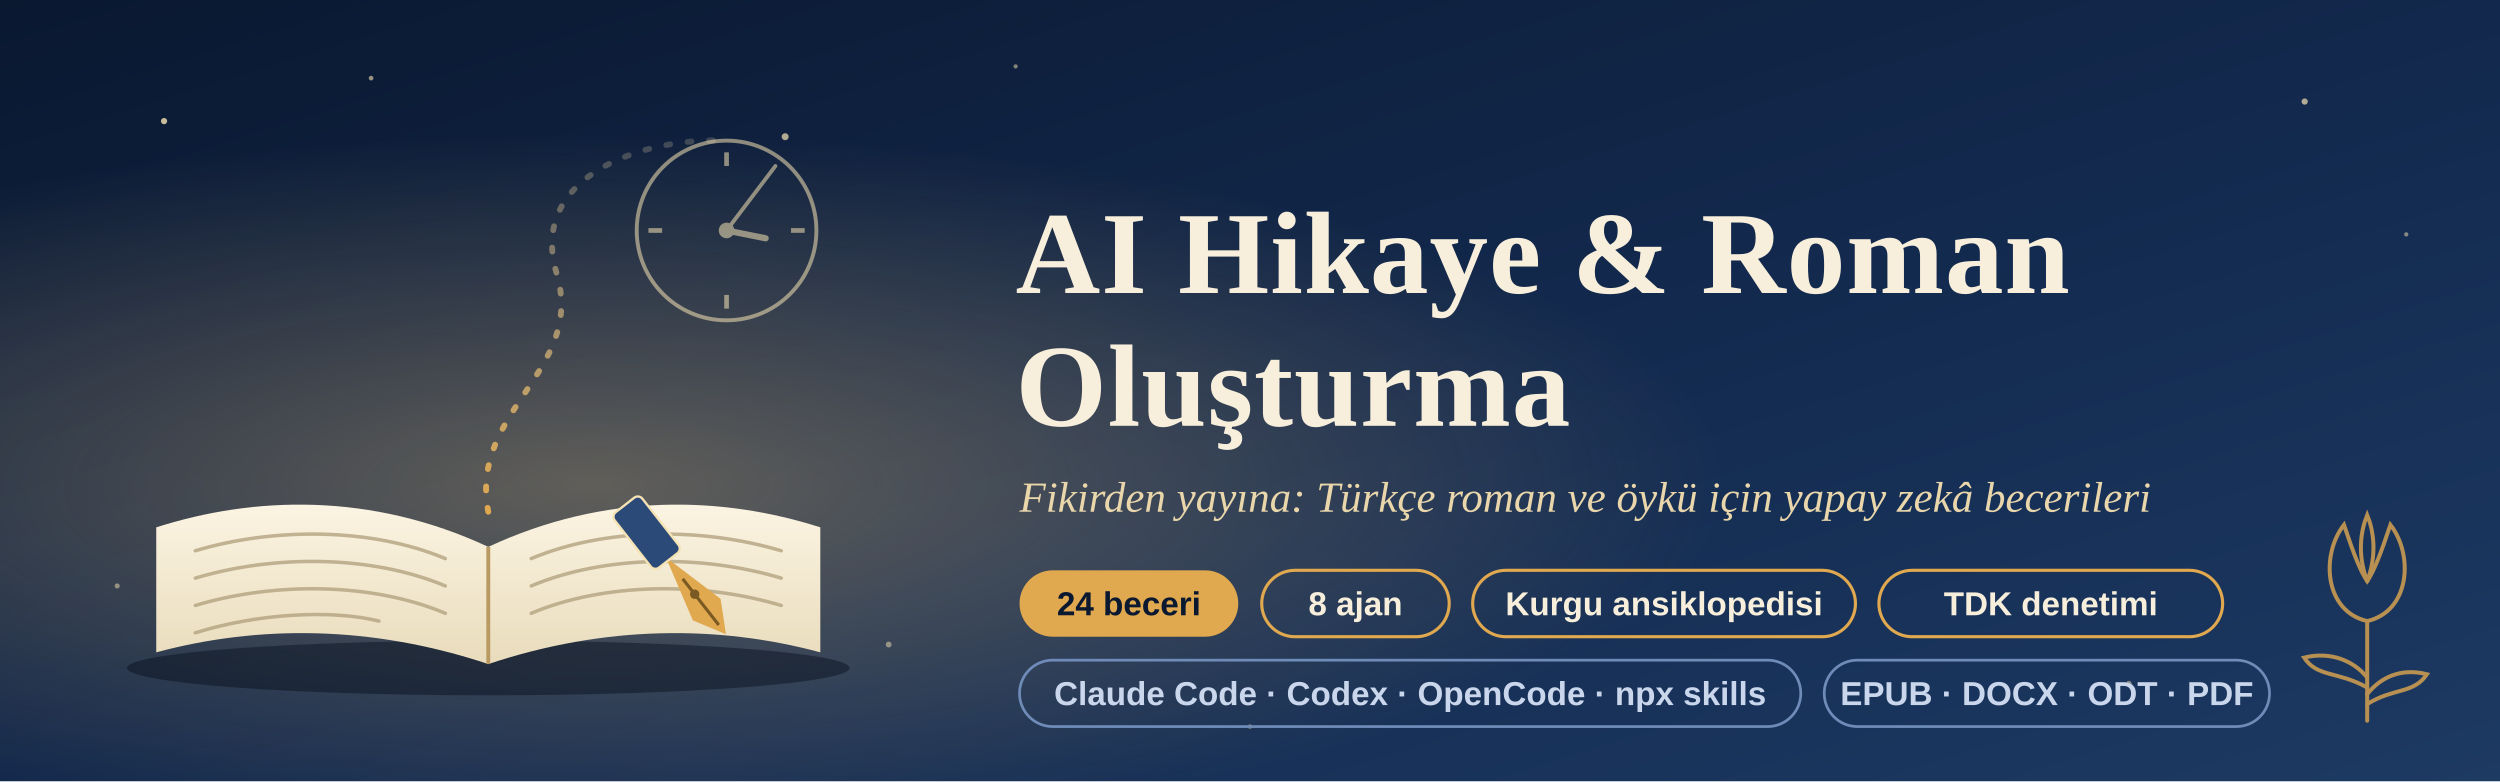
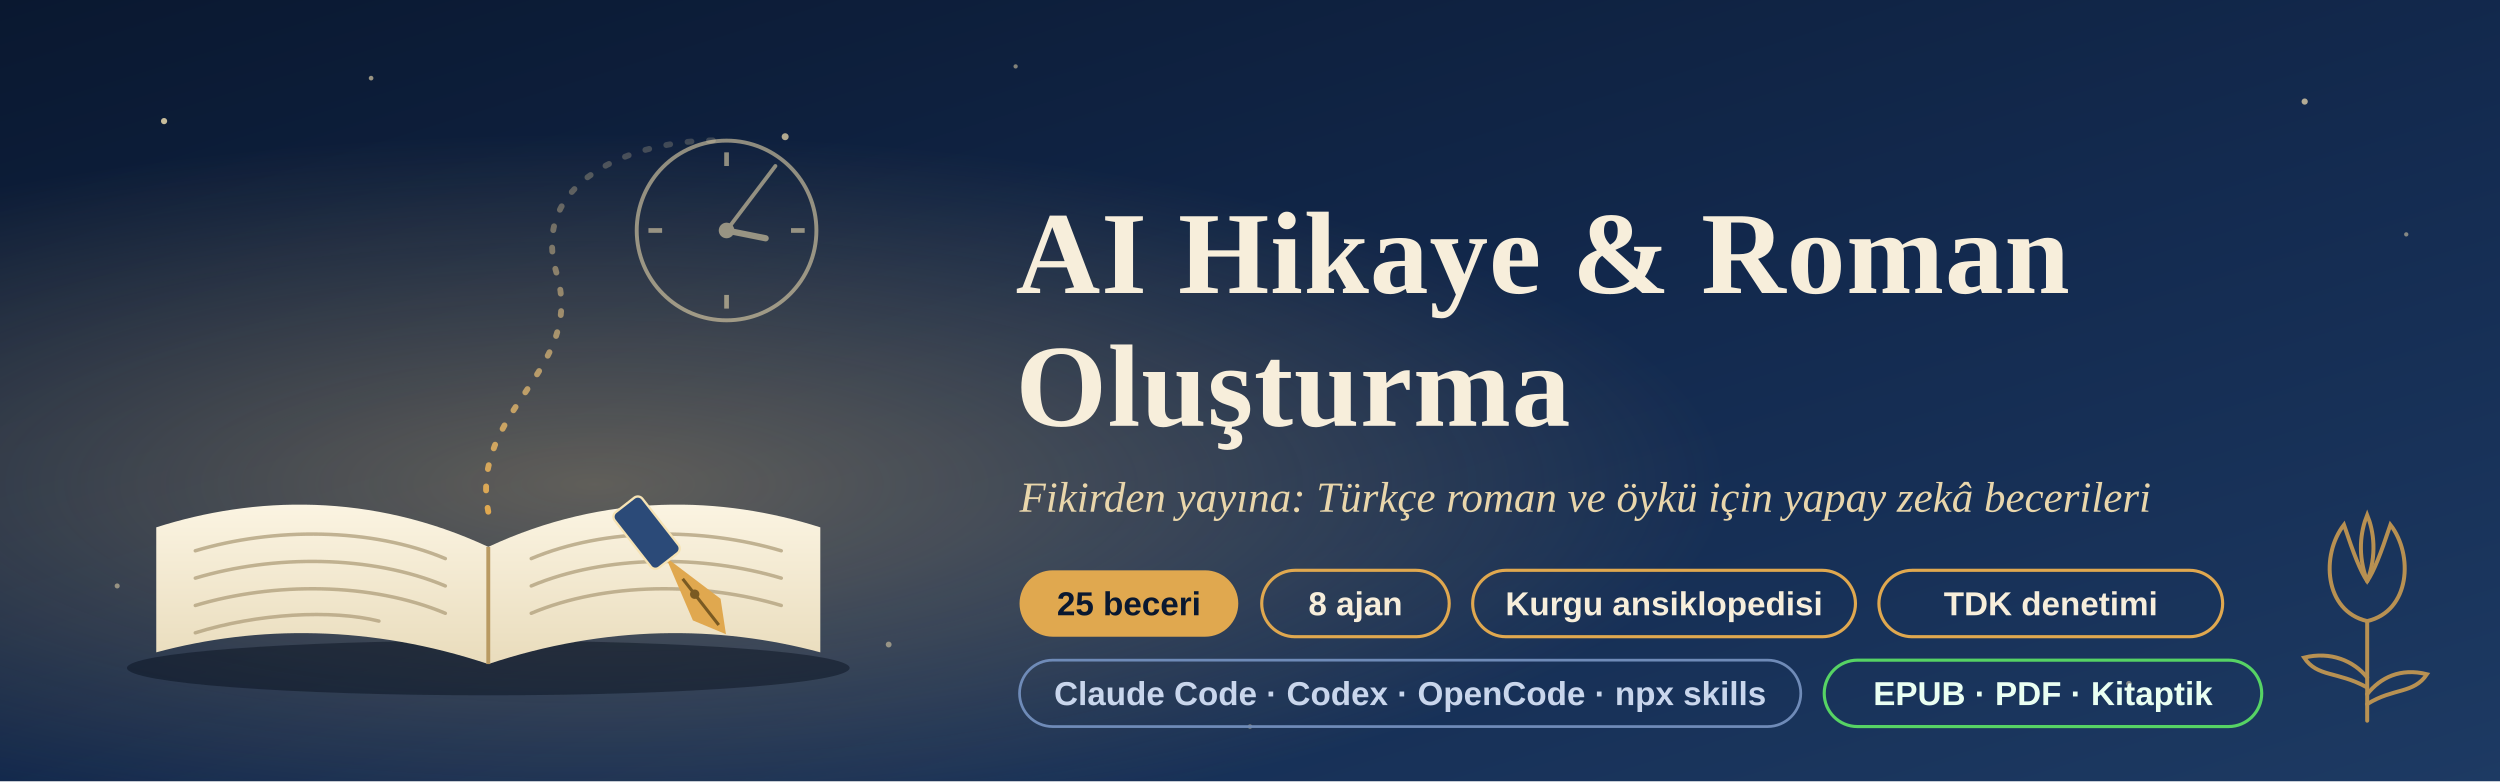
<svg xmlns="http://www.w3.org/2000/svg" width="1280" height="400" viewBox="0 0 1280 400" role="img" aria-labelledby="baslik aciklama">
  <defs>
    <linearGradient id="gok" x1="0" y1="0" x2="1" y2="1">
      <stop offset="0" stop-color="#0a1830" />
      <stop offset="0.55" stop-color="#132a4f" />
      <stop offset="1" stop-color="#1d3a63" />
    </linearGradient>
    <radialGradient id="isik" cx="0.24" cy="0.62" r="0.45">
      <stop offset="0" stop-color="#f3c77a" stop-opacity="0.35" />
      <stop offset="1" stop-color="#f3c77a" stop-opacity="0" />
    </radialGradient>
    <linearGradient id="sayfa" x1="0" y1="0" x2="0" y2="1">
      <stop offset="0" stop-color="#fbf4e2" />
      <stop offset="1" stop-color="#e9dcbc" />
    </linearGradient>
    <linearGradient id="murekkep" x1="0" y1="1" x2="0" y2="0">
      <stop offset="0" stop-color="#e0a84f" />
      <stop offset="1" stop-color="#f6e3b4" stop-opacity="0.2" />
    </linearGradient>
  </defs>
  <rect width="1280" height="400" fill="url(#gok)" />
  <rect width="1280" height="400" fill="url(#isik)" />
  <g fill="#f6e3b4">
    <circle cx="84" cy="62" r="1.6" opacity=".8" />
    <circle cx="190" cy="40" r="1.2" opacity=".6" />
    <circle cx="402" cy="70" r="1.8" opacity=".7" />
    <circle cx="520" cy="34" r="1.1" opacity=".5" />
    <circle cx="1180" cy="52" r="1.6" opacity=".7" />
    <circle cx="1232" cy="120" r="1.1" opacity=".5" />
    <circle cx="1090" cy="350" r="1.4" opacity=".5" />
    <circle cx="640" cy="372" r="1.2" opacity=".4" />
    <circle cx="60" cy="300" r="1.3" opacity=".5" />
    <circle cx="455" cy="330" r="1.5" opacity=".5" />
  </g>
  <g transform="translate(372 118)" opacity=".55" fill="none" stroke="#f6e3b4" stroke-width="2">
    <circle r="46" />
    <g stroke-width="2.4">
      <line x1="0" y1="-40" x2="0" y2="-33" />
      <line x1="40" y1="0" x2="33" y2="0" />
      <line x1="0" y1="40" x2="0" y2="33" />
      <line x1="-40" y1="0" x2="-33" y2="0" />
    </g>
    <line x1="0" y1="0" x2="20" y2="4" stroke-width="3.2" stroke-linecap="round" />
    <line x1="0" y1="0" x2="25" y2="-33" stroke-width="2" stroke-linecap="round" />
    <circle r="3" fill="#f6e3b4" />
  </g>
  <path d="M250 262 C 240 210, 300 190, 285 140 S 330 70, 372 72" fill="none" stroke="url(#murekkep)" stroke-width="3" stroke-linecap="round" stroke-dasharray="2 9" />
  <g transform="translate(250 300)">
    <ellipse cx="0" cy="42" rx="185" ry="14" fill="#050d1b" opacity=".45" />
    <path d="M0 -20 C -60 -48, -120 -46, -170 -30 L -170 34 C -118 20, -60 20, 0 40 Z" fill="url(#sayfa)" />
    <path d="M0 -20 C 60 -48, 120 -46, 170 -30 L 170 34 C 118 20, 60 20, 0 40 Z" fill="url(#sayfa)" />
    <path d="M0 -20 L 0 40" stroke="#b99a62" stroke-width="2" />
    <g fill="none" stroke="#b3a27f" stroke-width="1.8" stroke-linecap="round" opacity=".8">
      <path d="M-150 -18 C -110 -30, -60 -30, -22 -14" />
      <path d="M-150 -4 C -110 -16, -60 -16, -22 0" />
      <path d="M-150 10 C -110 -2, -60 -2, -22 14" />
      <path d="M-150 24 C -118 14, -80 12, -56 18" />
      <path d="M22 -14 C 60 -30, 110 -30, 150 -18" />
      <path d="M22 0 C 60 -16, 110 -16, 150 -4" />
      <path d="M22 14 C 60 -2, 110 -2, 150 10" />
    </g>
    <g transform="translate(118 20) rotate(-38)">
      <path d="M0 -44 L 9 -10 L 0 6 L -9 -10 Z" fill="#e0a84f" />
      <line x1="0" y1="-30" x2="0" y2="0" stroke="#7a5a22" stroke-width="1.6" />
      <circle cx="0" cy="-20" r="2.4" fill="#7a5a22" />
      <rect x="-9" y="-78" width="18" height="36" rx="3" fill="#2b4a78" stroke="#f6e3b4" stroke-width="1.2" />
    </g>
  </g>
  <g transform="translate(1212 318) scale(.85)" fill="none" stroke="#e0a84f" stroke-width="2.4" stroke-linecap="round" opacity=".8">
    <path d="M0 60 L 0 0" />
    <path d="M0 0 C -26 -6, -28 -40, -14 -58 C -8 -40, -4 -30, 0 -24 C 4 -30, 8 -40, 14 -58 C 28 -40, 26 -6, 0 0 Z" />
    <path d="M0 -24 C -6 -40, -4 -54, 0 -64 C 4 -54, 6 -40, 0 -24" />
    <path d="M0 40 C -18 30, -30 34, -38 22 C -22 18, -8 24, 0 34" />
    <path d="M0 50 C 16 40, 28 44, 36 32 C 20 28, 8 34, 0 44" />
  </g>
  <g font-family="Georgia, 'Times New Roman', 'DejaVu Serif', serif" fill="#f7eedb">
    <text x="520" y="150" font-size="60" font-weight="700" letter-spacing=".5">AI Hikaye &amp; Roman</text>
    <text x="520" y="218" font-size="60" font-weight="700" letter-spacing=".5">Oluşturma</text>
    <text x="522" y="262" font-size="22" font-style="italic" fill="#e9d6ab">Fikirden yayına: Türkçe roman ve öykü için yapay zekâ becerileri</text>
  </g>
  <g font-family="'Segoe UI', 'Helvetica Neue', Arial, 'DejaVu Sans', sans-serif" font-size="17" font-weight="600">
    <g transform="translate(522 292)">
      <rect width="112" height="34" rx="17" fill="#e0a84f" />
-       <text x="56" y="23" text-anchor="middle" fill="#0a1830">24 beceri</text>
+       <text x="56" y="23" text-anchor="middle" fill="#0a1830">25 beceri</text>
    </g>
    <g transform="translate(646 292)">
      <rect width="96" height="34" rx="17" fill="none" stroke="#e0a84f" stroke-width="1.6" />
      <text x="48" y="23" text-anchor="middle" fill="#f7eedb">8 ajan</text>
    </g>
    <g transform="translate(754 292)">
      <rect width="196" height="34" rx="17" fill="none" stroke="#e0a84f" stroke-width="1.6" />
      <text x="98" y="23" text-anchor="middle" fill="#f7eedb">Kurgu ansiklopedisi</text>
    </g>
    <g transform="translate(962 292)">
      <rect width="176" height="34" rx="17" fill="none" stroke="#e0a84f" stroke-width="1.6" />
      <text x="88" y="23" text-anchor="middle" fill="#f7eedb">TDK denetimi</text>
    </g>
    <g transform="translate(522 338)">
      <rect width="400" height="34" rx="17" fill="none" stroke="#6f8bb8" stroke-width="1.4" />
      <text x="200" y="23" text-anchor="middle" fill="#c9d6ec">Claude Code · Codex · OpenCode · npx skills</text>
    </g>
    <g transform="translate(934 338)">
-       <rect width="228" height="34" rx="17" fill="none" stroke="#6f8bb8" stroke-width="1.4" />
-       <text x="114" y="23" text-anchor="middle" fill="#c9d6ec">EPUB · DOCX · ODT · PDF</text>
+       <rect width="224" height="34" rx="17" fill="none" stroke="#56d364" stroke-width="1.6" />
+       <text x="112" y="23" text-anchor="middle" fill="#eafff2">EPUB · PDF · Kitaptik</text>
    </g>
  </g>
</svg>
